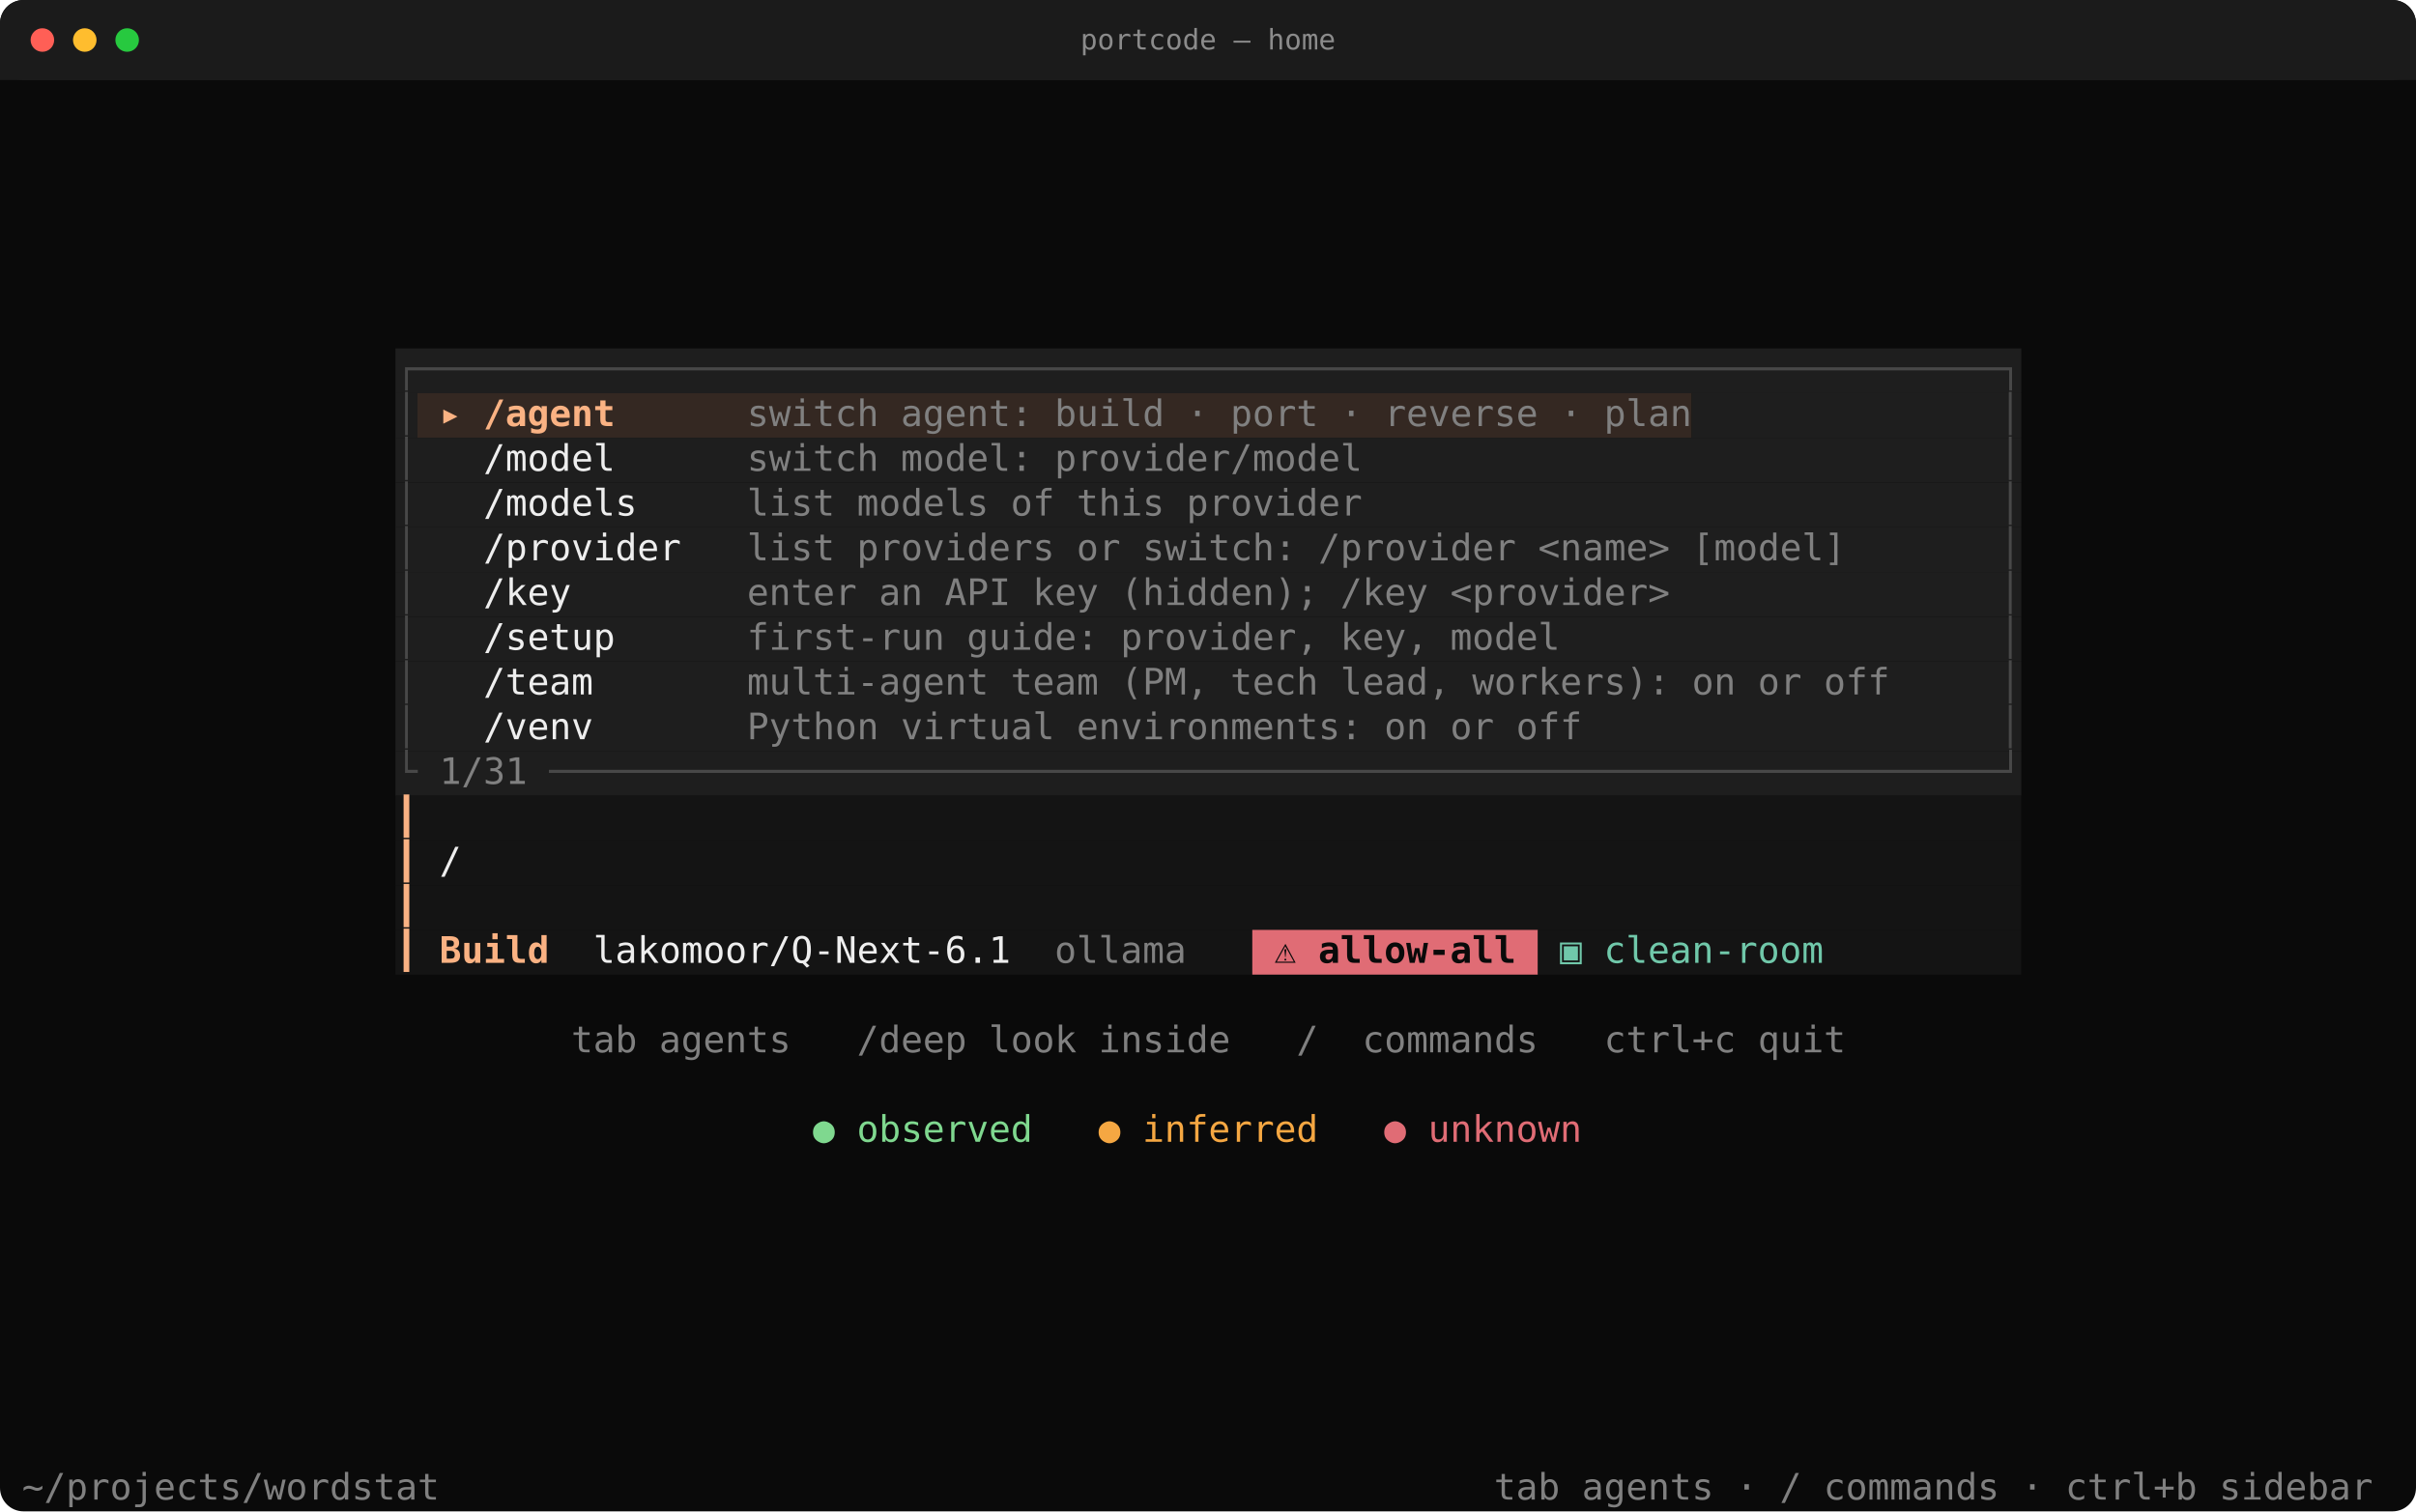
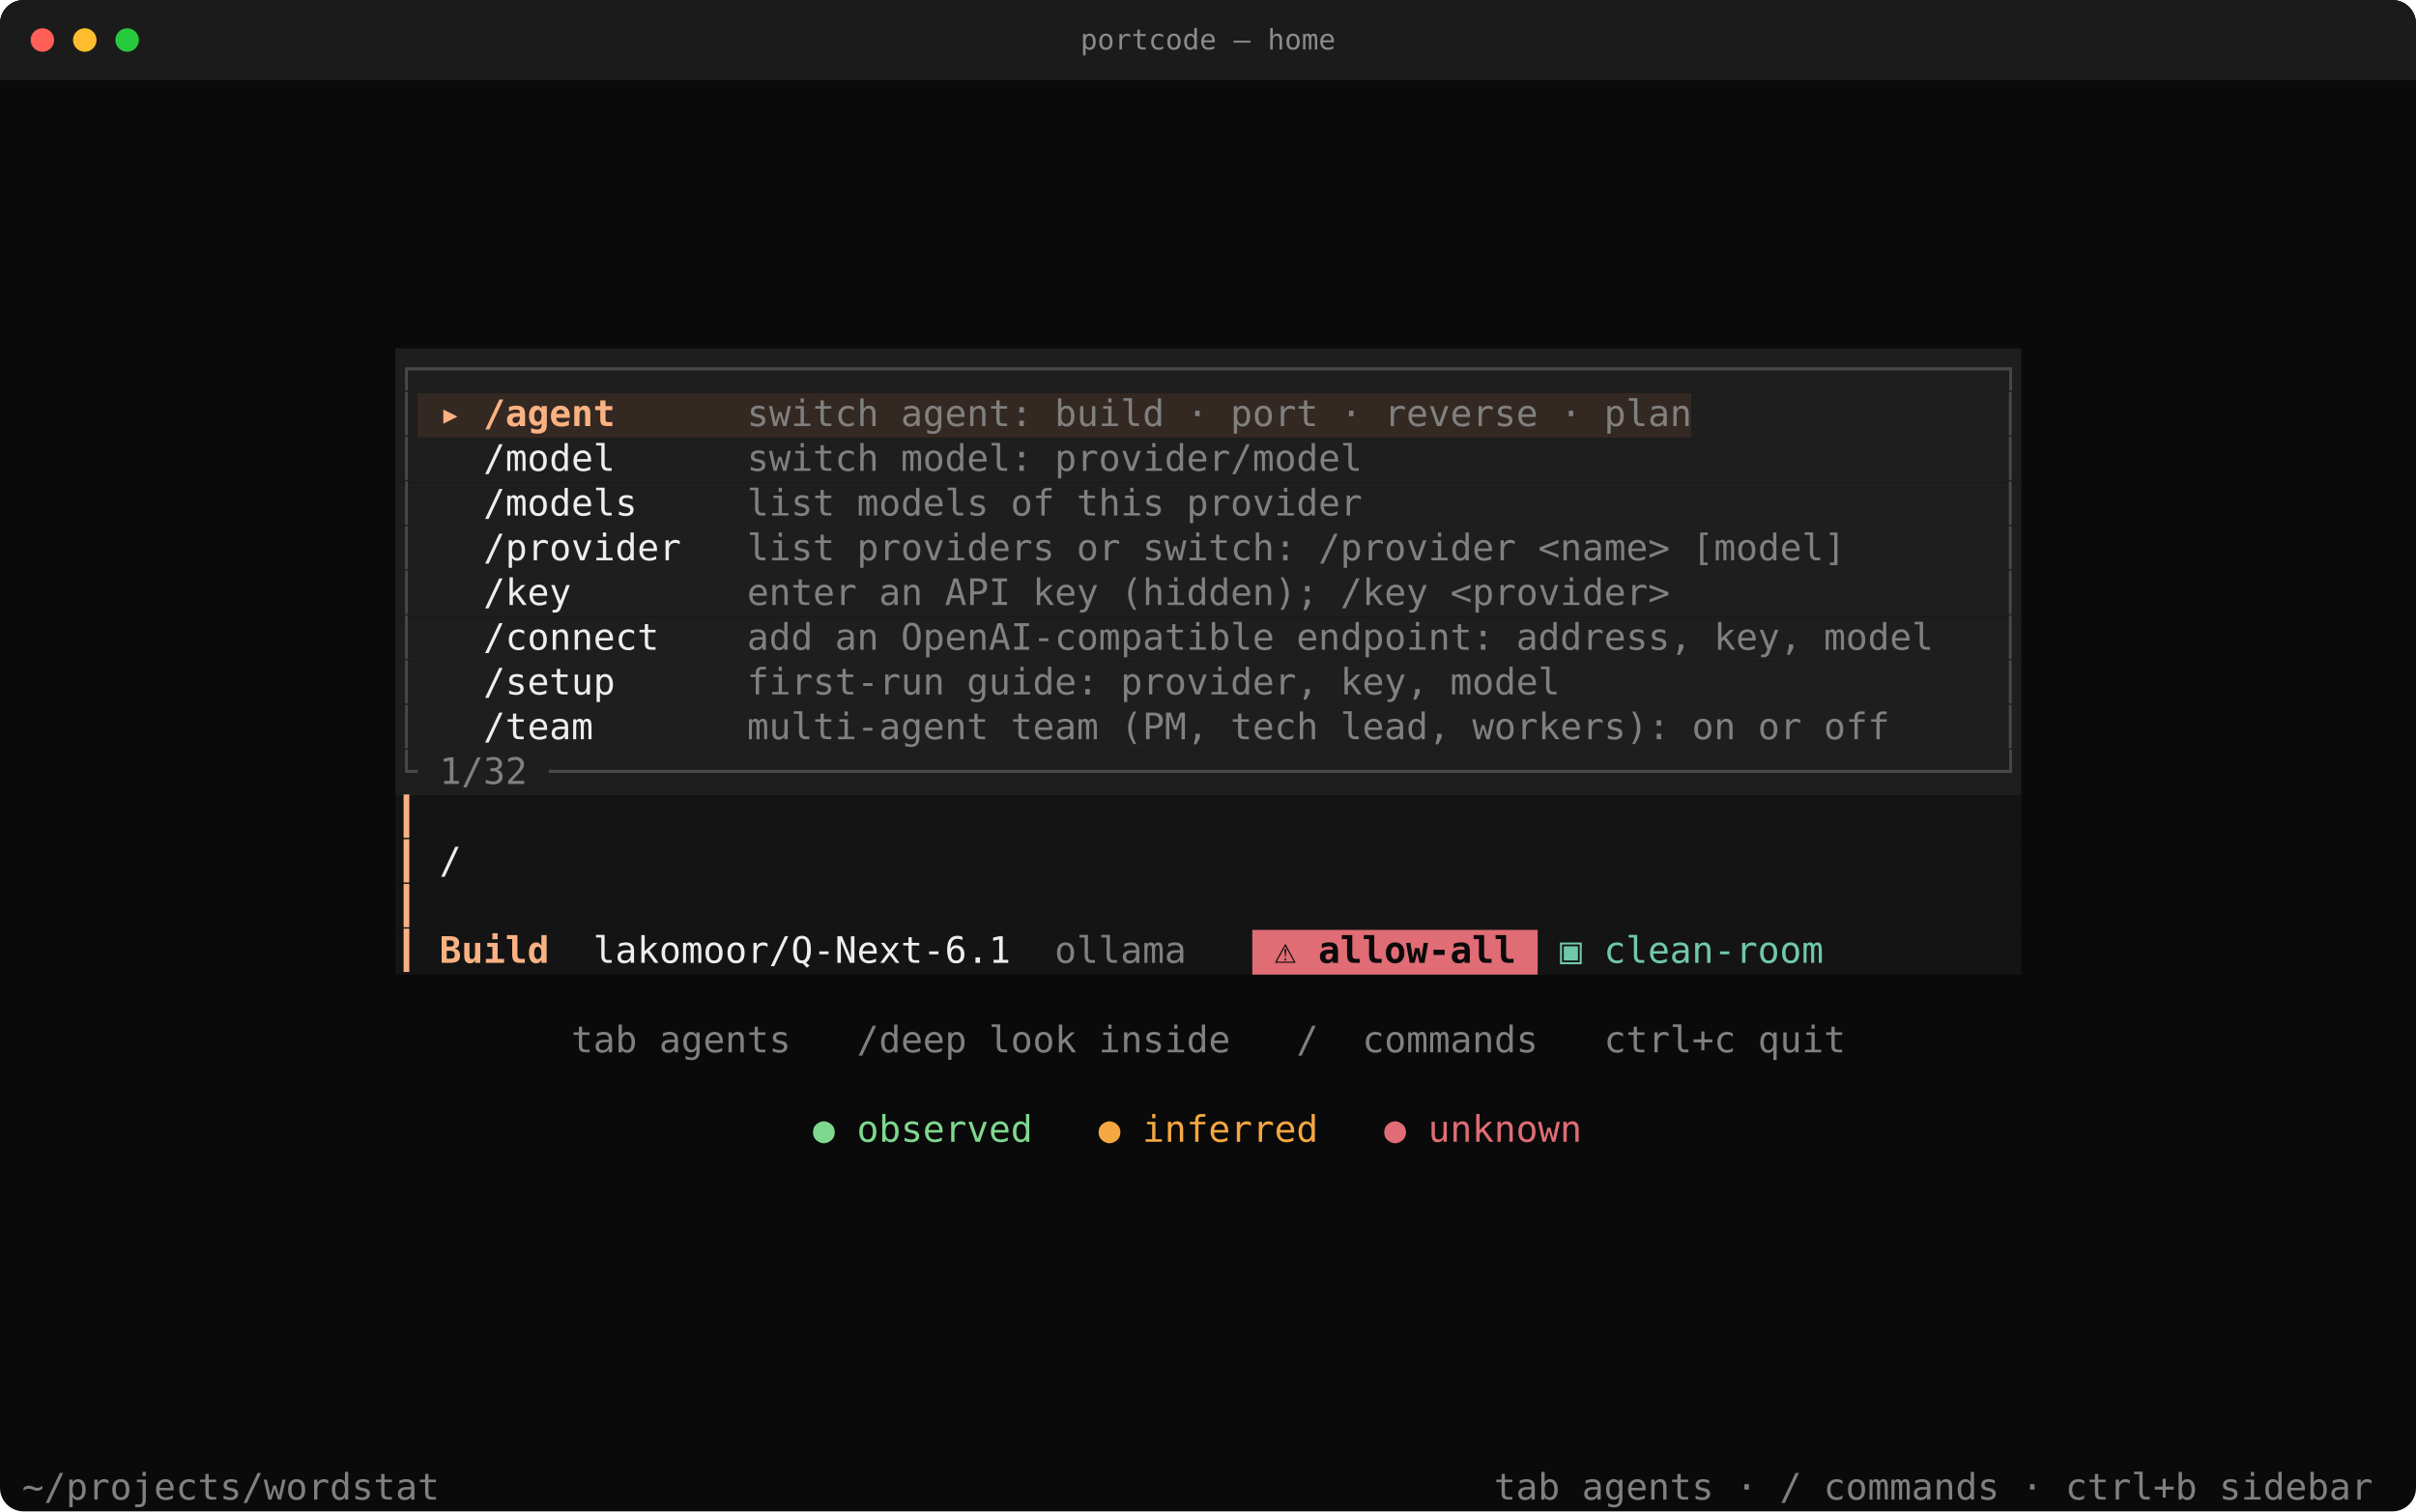
<svg xmlns="http://www.w3.org/2000/svg" width="1026" height="642" viewBox="0 0 1026 642" role="img" aria-label="portcode — home">
  <rect width="1026" height="642" rx="10" fill="#0a0a0a" />
  <rect width="1026" height="34" rx="10" fill="#1b1b1b" />
  <rect y="24" width="1026" height="10" fill="#1b1b1b" />
  <circle cx="18" cy="17" r="5" fill="#ff5f56" />
  <circle cx="36" cy="17" r="5" fill="#ffbd2e" />
  <circle cx="54" cy="17" r="5" fill="#27c93f" />
  <text x="513" y="21" fill="#8b8b8b" font-family="ui-monospace,Menlo,monospace" font-size="12" text-anchor="middle">portcode — home</text>
  <rect x="167.94" y="148.00" width="690.42" height="19" fill="#1e1e1e" />
  <rect x="167.94" y="167.00" width="9.33" height="19" fill="#1e1e1e" />
  <rect x="177.27" y="167.00" width="541.14" height="19" fill="#342822" />
  <rect x="718.41" y="167.00" width="139.95" height="19" fill="#1e1e1e" />
  <rect x="167.94" y="186.00" width="690.42" height="19" fill="#1e1e1e" />
  <rect x="167.94" y="205.00" width="690.42" height="19" fill="#1e1e1e" />
  <rect x="167.94" y="224.00" width="690.42" height="19" fill="#1e1e1e" />
  <rect x="167.94" y="243.00" width="690.42" height="19" fill="#1e1e1e" />
  <rect x="167.94" y="262.00" width="690.42" height="19" fill="#1e1e1e" />
  <rect x="167.94" y="281.00" width="690.42" height="19" fill="#1e1e1e" />
  <rect x="167.94" y="300.00" width="690.42" height="19" fill="#1e1e1e" />
  <rect x="167.94" y="319.00" width="690.42" height="19" fill="#1e1e1e" />
  <rect x="167.94" y="338.00" width="690.42" height="19" fill="#141414" />
  <rect x="167.94" y="357.00" width="690.42" height="19" fill="#141414" />
  <rect x="167.94" y="376.00" width="690.42" height="19" fill="#141414" />
  <rect x="167.94" y="395.00" width="363.87" height="19" fill="#141414" />
  <rect x="531.81" y="395.00" width="121.29" height="19" fill="#e06c75" />
  <rect x="653.10" y="395.00" width="205.26" height="19" fill="#141414" />
  <g font-family="ui-monospace,SFMono-Regular,Menlo,Consolas,'DejaVu Sans Mono',monospace" font-size="15.5" xml:space="preserve">
    <text x="167.94" y="162.00" fill="#484848" textLength="690.42" lengthAdjust="spacingAndGlyphs">┌────────────────────────────────────────────────────────────────────────┐</text>
    <text x="167.94" y="181.00" fill="#484848" textLength="9.33" lengthAdjust="spacingAndGlyphs">│</text>
    <text x="177.27" y="181.00" fill="#fab283" textLength="27.99" lengthAdjust="spacingAndGlyphs"> ▸ </text>
    <text x="205.26" y="181.00" fill="#fab283" textLength="111.96" lengthAdjust="spacingAndGlyphs" font-weight="700">/agent      </text>
    <text x="317.22" y="181.00" fill="#808080" textLength="401.19" lengthAdjust="spacingAndGlyphs">switch agent: build · port · reverse · plan</text>
    <text x="849.03" y="181.00" fill="#484848" textLength="9.33" lengthAdjust="spacingAndGlyphs">│</text>
    <text x="167.94" y="200.00" fill="#484848" textLength="9.33" lengthAdjust="spacingAndGlyphs">│</text>
    <text x="205.26" y="200.00" fill="#eeeeee" textLength="111.96" lengthAdjust="spacingAndGlyphs">/model      </text>
    <text x="317.22" y="200.00" fill="#808080" textLength="261.24" lengthAdjust="spacingAndGlyphs">switch model: provider/model</text>
    <text x="849.03" y="200.00" fill="#484848" textLength="9.33" lengthAdjust="spacingAndGlyphs">│</text>
    <text x="167.94" y="219.00" fill="#484848" textLength="9.33" lengthAdjust="spacingAndGlyphs">│</text>
    <text x="205.26" y="219.00" fill="#eeeeee" textLength="111.96" lengthAdjust="spacingAndGlyphs">/models     </text>
    <text x="317.22" y="219.00" fill="#808080" textLength="261.24" lengthAdjust="spacingAndGlyphs">list models of this provider</text>
    <text x="849.03" y="219.00" fill="#484848" textLength="9.33" lengthAdjust="spacingAndGlyphs">│</text>
    <text x="167.94" y="238.00" fill="#484848" textLength="9.33" lengthAdjust="spacingAndGlyphs">│</text>
    <text x="205.26" y="238.00" fill="#eeeeee" textLength="111.96" lengthAdjust="spacingAndGlyphs">/provider   </text>
    <text x="317.22" y="238.00" fill="#808080" textLength="466.50" lengthAdjust="spacingAndGlyphs">list providers or switch: /provider &lt;name&gt; [model]</text>
    <text x="849.03" y="238.00" fill="#484848" textLength="9.33" lengthAdjust="spacingAndGlyphs">│</text>
    <text x="167.94" y="257.00" fill="#484848" textLength="9.33" lengthAdjust="spacingAndGlyphs">│</text>
    <text x="205.26" y="257.00" fill="#eeeeee" textLength="111.96" lengthAdjust="spacingAndGlyphs">/key        </text>
    <text x="317.22" y="257.00" fill="#808080" textLength="391.86" lengthAdjust="spacingAndGlyphs">enter an API key (hidden); /key &lt;provider&gt;</text>
    <text x="849.03" y="257.00" fill="#484848" textLength="9.33" lengthAdjust="spacingAndGlyphs">│</text>
    <text x="167.94" y="276.00" fill="#484848" textLength="9.33" lengthAdjust="spacingAndGlyphs">│</text>
-     <text x="205.26" y="276.00" fill="#eeeeee" textLength="111.96" lengthAdjust="spacingAndGlyphs">/setup      </text>
-     <text x="317.22" y="276.00" fill="#808080" textLength="345.21" lengthAdjust="spacingAndGlyphs">first-run guide: provider, key, model</text>
+     <text x="205.26" y="276.00" fill="#eeeeee" textLength="111.96" lengthAdjust="spacingAndGlyphs">/connect    </text>
+     <text x="317.22" y="276.00" fill="#808080" textLength="503.82" lengthAdjust="spacingAndGlyphs">add an OpenAI-compatible endpoint: address, key, model</text>
    <text x="849.03" y="276.00" fill="#484848" textLength="9.33" lengthAdjust="spacingAndGlyphs">│</text>
    <text x="167.94" y="295.00" fill="#484848" textLength="9.33" lengthAdjust="spacingAndGlyphs">│</text>
-     <text x="205.26" y="295.00" fill="#eeeeee" textLength="111.96" lengthAdjust="spacingAndGlyphs">/team       </text>
-     <text x="317.22" y="295.00" fill="#808080" textLength="485.16" lengthAdjust="spacingAndGlyphs">multi-agent team (PM, tech lead, workers): on or off</text>
+     <text x="205.26" y="295.00" fill="#eeeeee" textLength="111.96" lengthAdjust="spacingAndGlyphs">/setup      </text>
+     <text x="317.22" y="295.00" fill="#808080" textLength="345.21" lengthAdjust="spacingAndGlyphs">first-run guide: provider, key, model</text>
    <text x="849.03" y="295.00" fill="#484848" textLength="9.33" lengthAdjust="spacingAndGlyphs">│</text>
    <text x="167.94" y="314.00" fill="#484848" textLength="9.33" lengthAdjust="spacingAndGlyphs">│</text>
-     <text x="205.26" y="314.00" fill="#eeeeee" textLength="111.96" lengthAdjust="spacingAndGlyphs">/venv       </text>
-     <text x="317.22" y="314.00" fill="#808080" textLength="354.54" lengthAdjust="spacingAndGlyphs">Python virtual environments: on or off</text>
+     <text x="205.26" y="314.00" fill="#eeeeee" textLength="111.96" lengthAdjust="spacingAndGlyphs">/team       </text>
+     <text x="317.22" y="314.00" fill="#808080" textLength="485.16" lengthAdjust="spacingAndGlyphs">multi-agent team (PM, tech lead, workers): on or off</text>
    <text x="849.03" y="314.00" fill="#484848" textLength="9.33" lengthAdjust="spacingAndGlyphs">│</text>
    <text x="167.94" y="333.00" fill="#484848" textLength="9.33" lengthAdjust="spacingAndGlyphs">└</text>
-     <text x="177.27" y="333.00" fill="#808080" textLength="55.98" lengthAdjust="spacingAndGlyphs"> 1/31 </text>
+     <text x="177.27" y="333.00" fill="#808080" textLength="55.98" lengthAdjust="spacingAndGlyphs"> 1/32 </text>
    <text x="233.25" y="333.00" fill="#484848" textLength="625.11" lengthAdjust="spacingAndGlyphs">──────────────────────────────────────────────────────────────────┘</text>
    <text x="167.94" y="352.00" fill="#fab283" textLength="9.33" lengthAdjust="spacingAndGlyphs">┃</text>
    <text x="167.94" y="371.00" fill="#fab283" textLength="9.33" lengthAdjust="spacingAndGlyphs">┃</text>
    <text x="177.27" y="371.00" fill="#eeeeee" textLength="849.03" lengthAdjust="spacingAndGlyphs"> /                                                                                         </text>
    <text x="167.94" y="390.00" fill="#fab283" textLength="9.33" lengthAdjust="spacingAndGlyphs">┃</text>
    <text x="167.94" y="409.00" fill="#fab283" textLength="9.33" lengthAdjust="spacingAndGlyphs">┃</text>
    <text x="186.60" y="409.00" fill="#fab283" textLength="46.65" lengthAdjust="spacingAndGlyphs" font-weight="700">Build</text>
    <text x="233.25" y="409.00" fill="#eeeeee" textLength="195.93" lengthAdjust="spacingAndGlyphs">  lakomoor/Q-Next-6.1</text>
    <text x="429.18" y="409.00" fill="#808080" textLength="74.64" lengthAdjust="spacingAndGlyphs">  ollama</text>
    <text x="531.81" y="409.00" fill="#0a0a0a" textLength="121.29" lengthAdjust="spacingAndGlyphs" font-weight="700"> ⚠ allow-all </text>
    <text x="662.43" y="409.00" fill="#70c8aa" textLength="111.96" lengthAdjust="spacingAndGlyphs">▣ clean-room</text>
    <text x="242.58" y="447.00" fill="#808080" textLength="541.14" lengthAdjust="spacingAndGlyphs">tab agents   /deep look inside   /  commands   ctrl+c quit</text>
    <text x="345.21" y="485.00" fill="#7fd88f" textLength="93.30" lengthAdjust="spacingAndGlyphs">● observed</text>
    <text x="438.51" y="485.00" fill="#f5a742" textLength="121.29" lengthAdjust="spacingAndGlyphs">   ● inferred</text>
    <text x="559.80" y="485.00" fill="#e06c75" textLength="111.96" lengthAdjust="spacingAndGlyphs">   ● unknown</text>
    <text x="0.00" y="637.00" fill="#808080" textLength="186.60" lengthAdjust="spacingAndGlyphs"> ~/projects/wordstat</text>
    <text x="634.44" y="637.00" fill="#808080" textLength="391.86" lengthAdjust="spacingAndGlyphs">tab agents · / commands · ctrl+b sidebar  </text>
  </g>
</svg>
